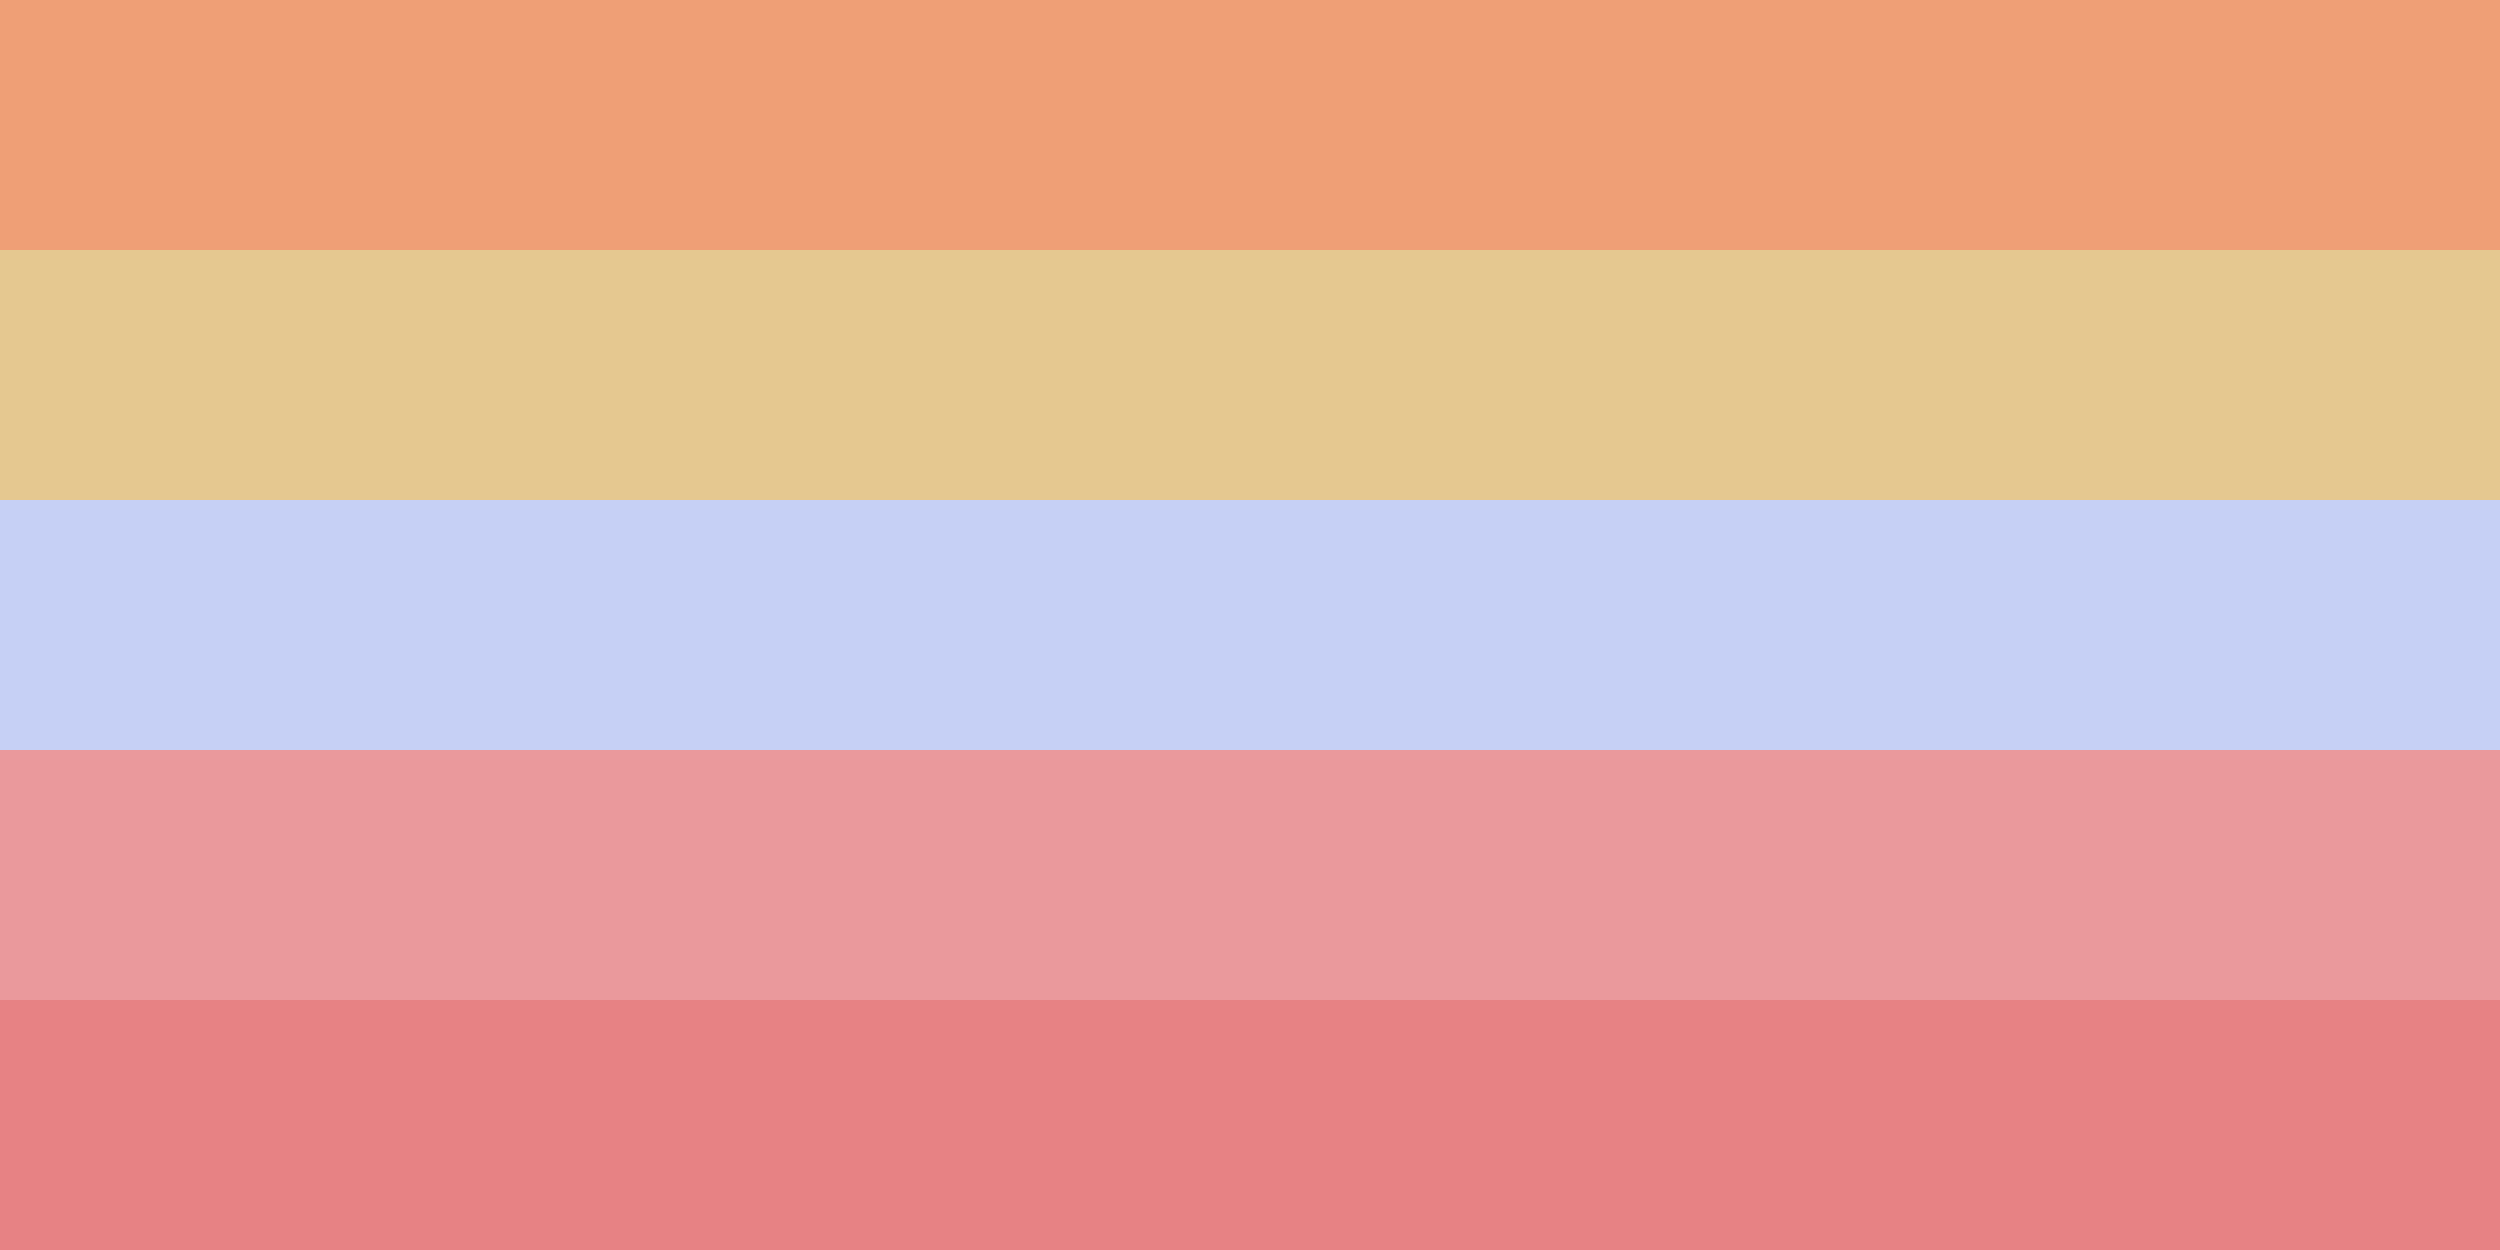
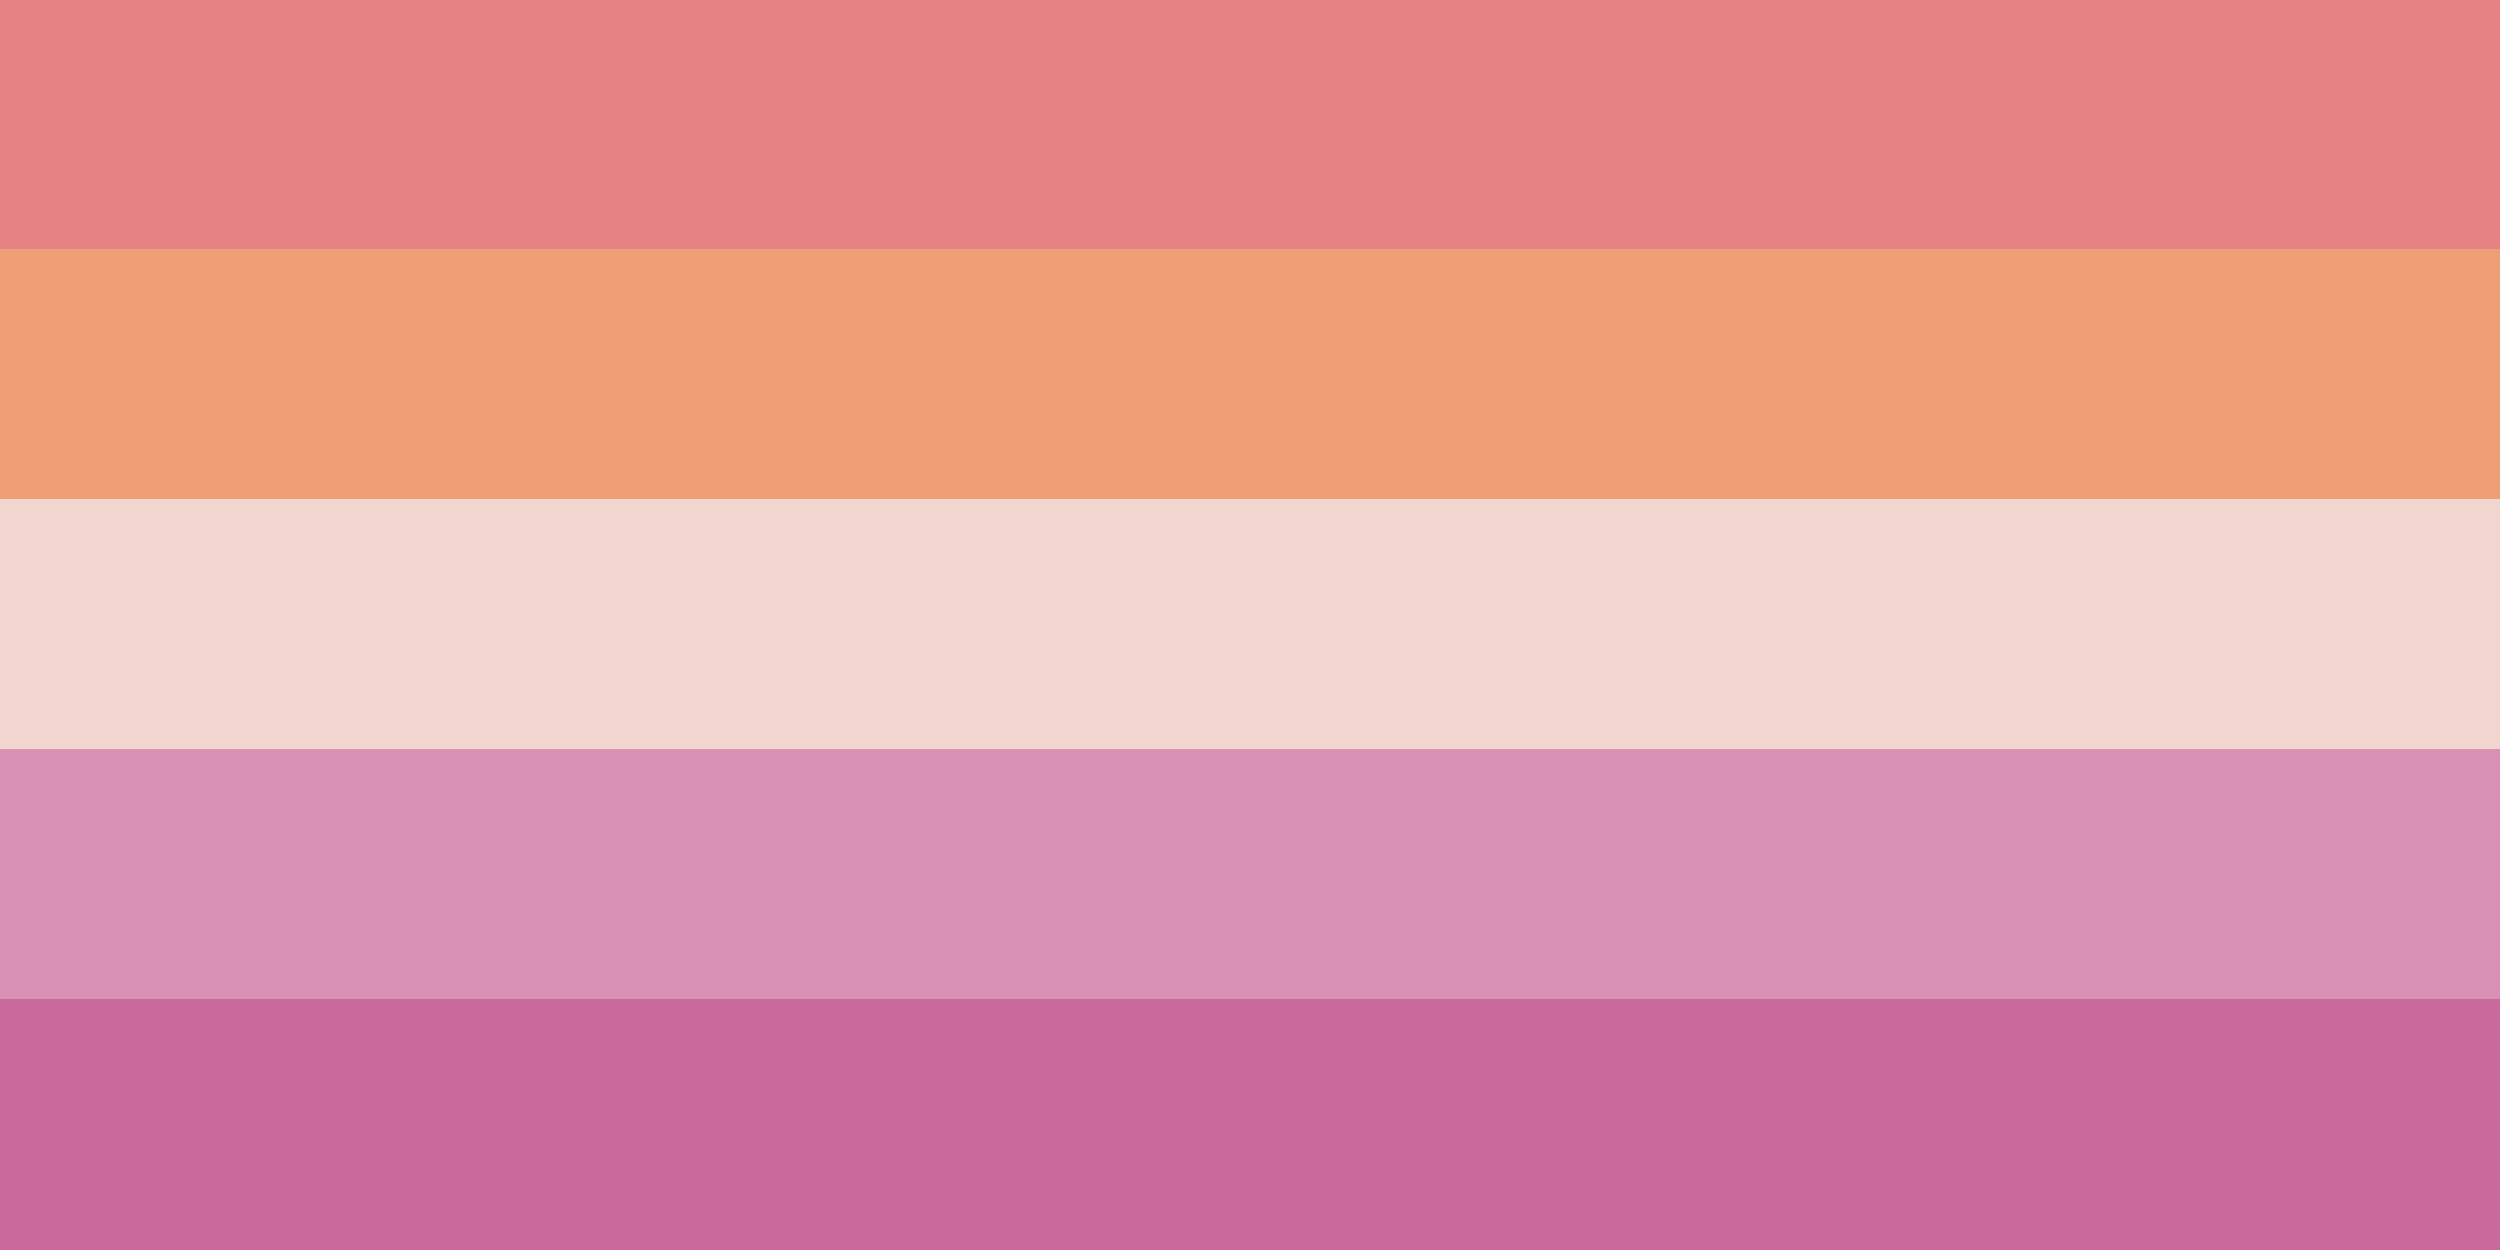
- <svg xmlns="http://www.w3.org/2000/svg" version="1.1" width="1000" height="500" shape-rendering="crispEdges">
-   <rect x="0" y="0" width="1000" height="100" fill="#ef9f76" />
-   <rect x="0" y="100" width="1000" height="100" fill="#e5c890" />
-   <rect x="0" y="200" width="1000" height="100" fill="#c6d0f5" />
-   <rect x="0" y="300" width="1000" height="100" fill="#ea999c" />
-   <rect x="0" y="400" width="1000" height="100" fill="#e78284" />
+ <svg xmlns="http://www.w3.org/2000/svg" width="1000" height="500" shape-rendering="crispEdges">
+   <path fill="#e78284" stroke="#e78284" d="M0 0h1000v100H0z" />
+   <path fill="#ef9f76" stroke="#ef9f76" d="M0 100h1000v100H0z" />
+   <path fill="#f2d5cf" stroke="#f2d5cf" d="M0 200h1000v100H0z" />
+   <path fill="#d890b5" stroke="#d890b5" d="M0 300h1000v100H0z" />
+   <path fill="#ca6a9c" stroke="#ca6a9c" d="M0 400h1000v100H0z" />
</svg>
